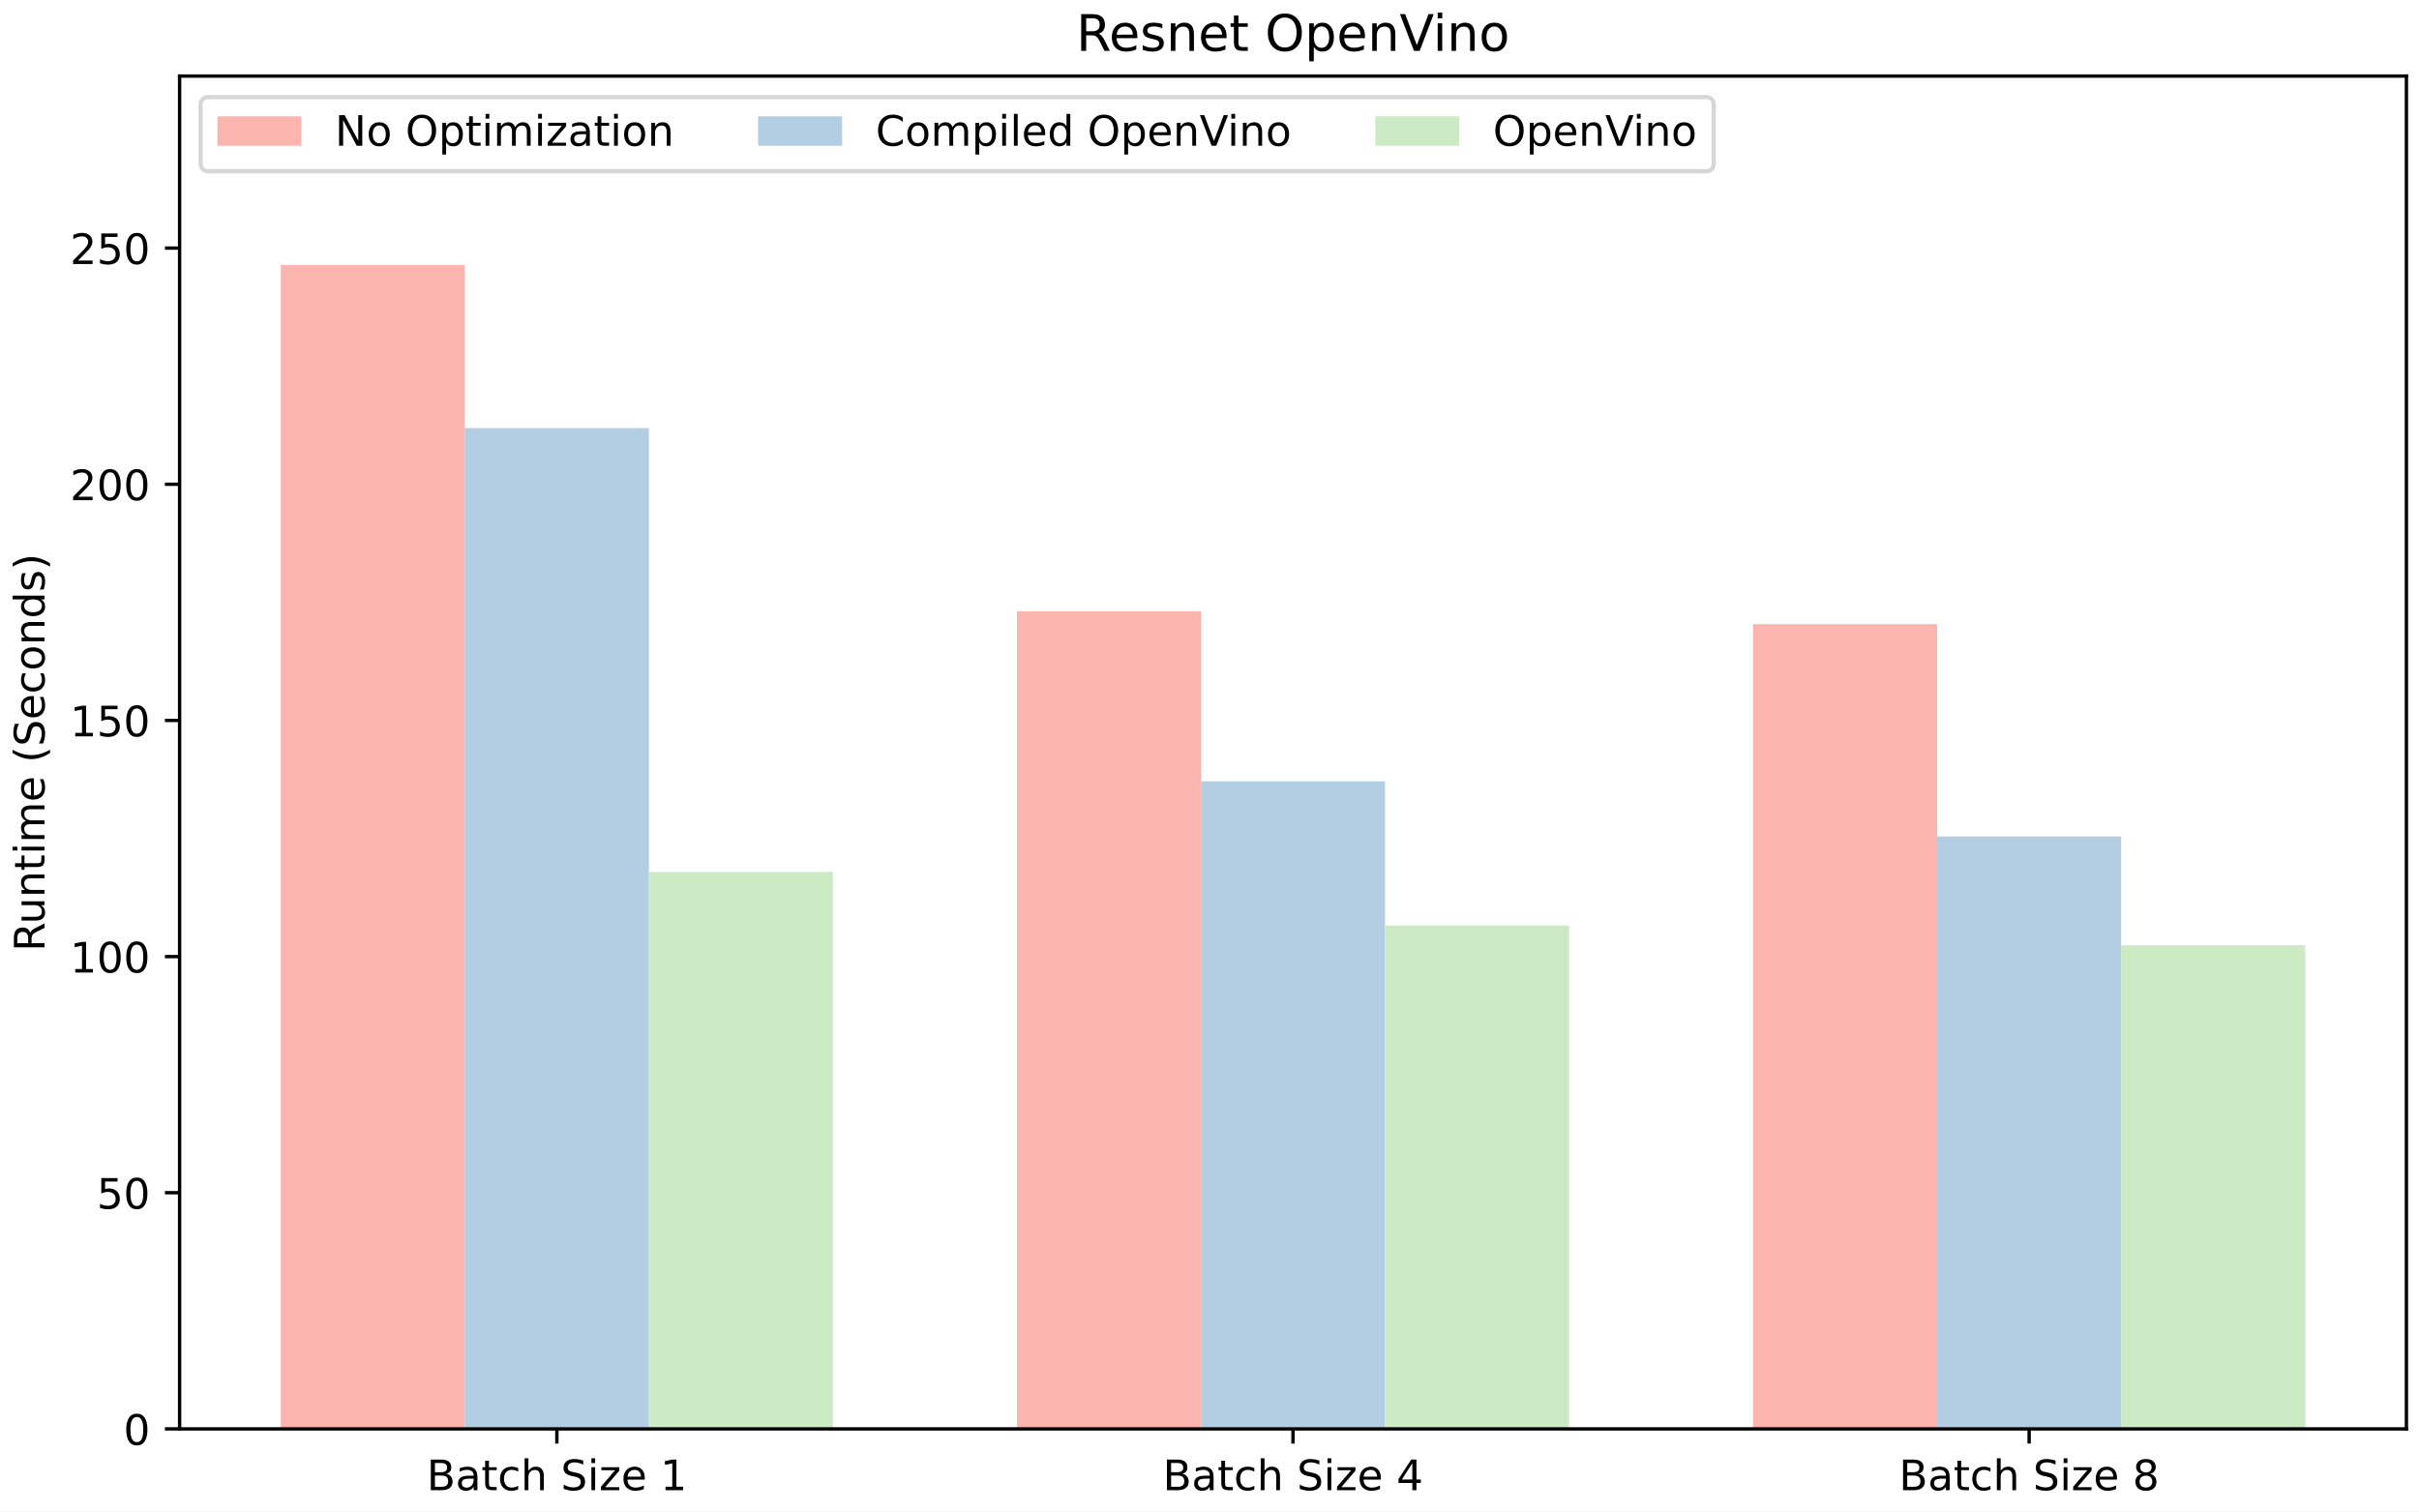
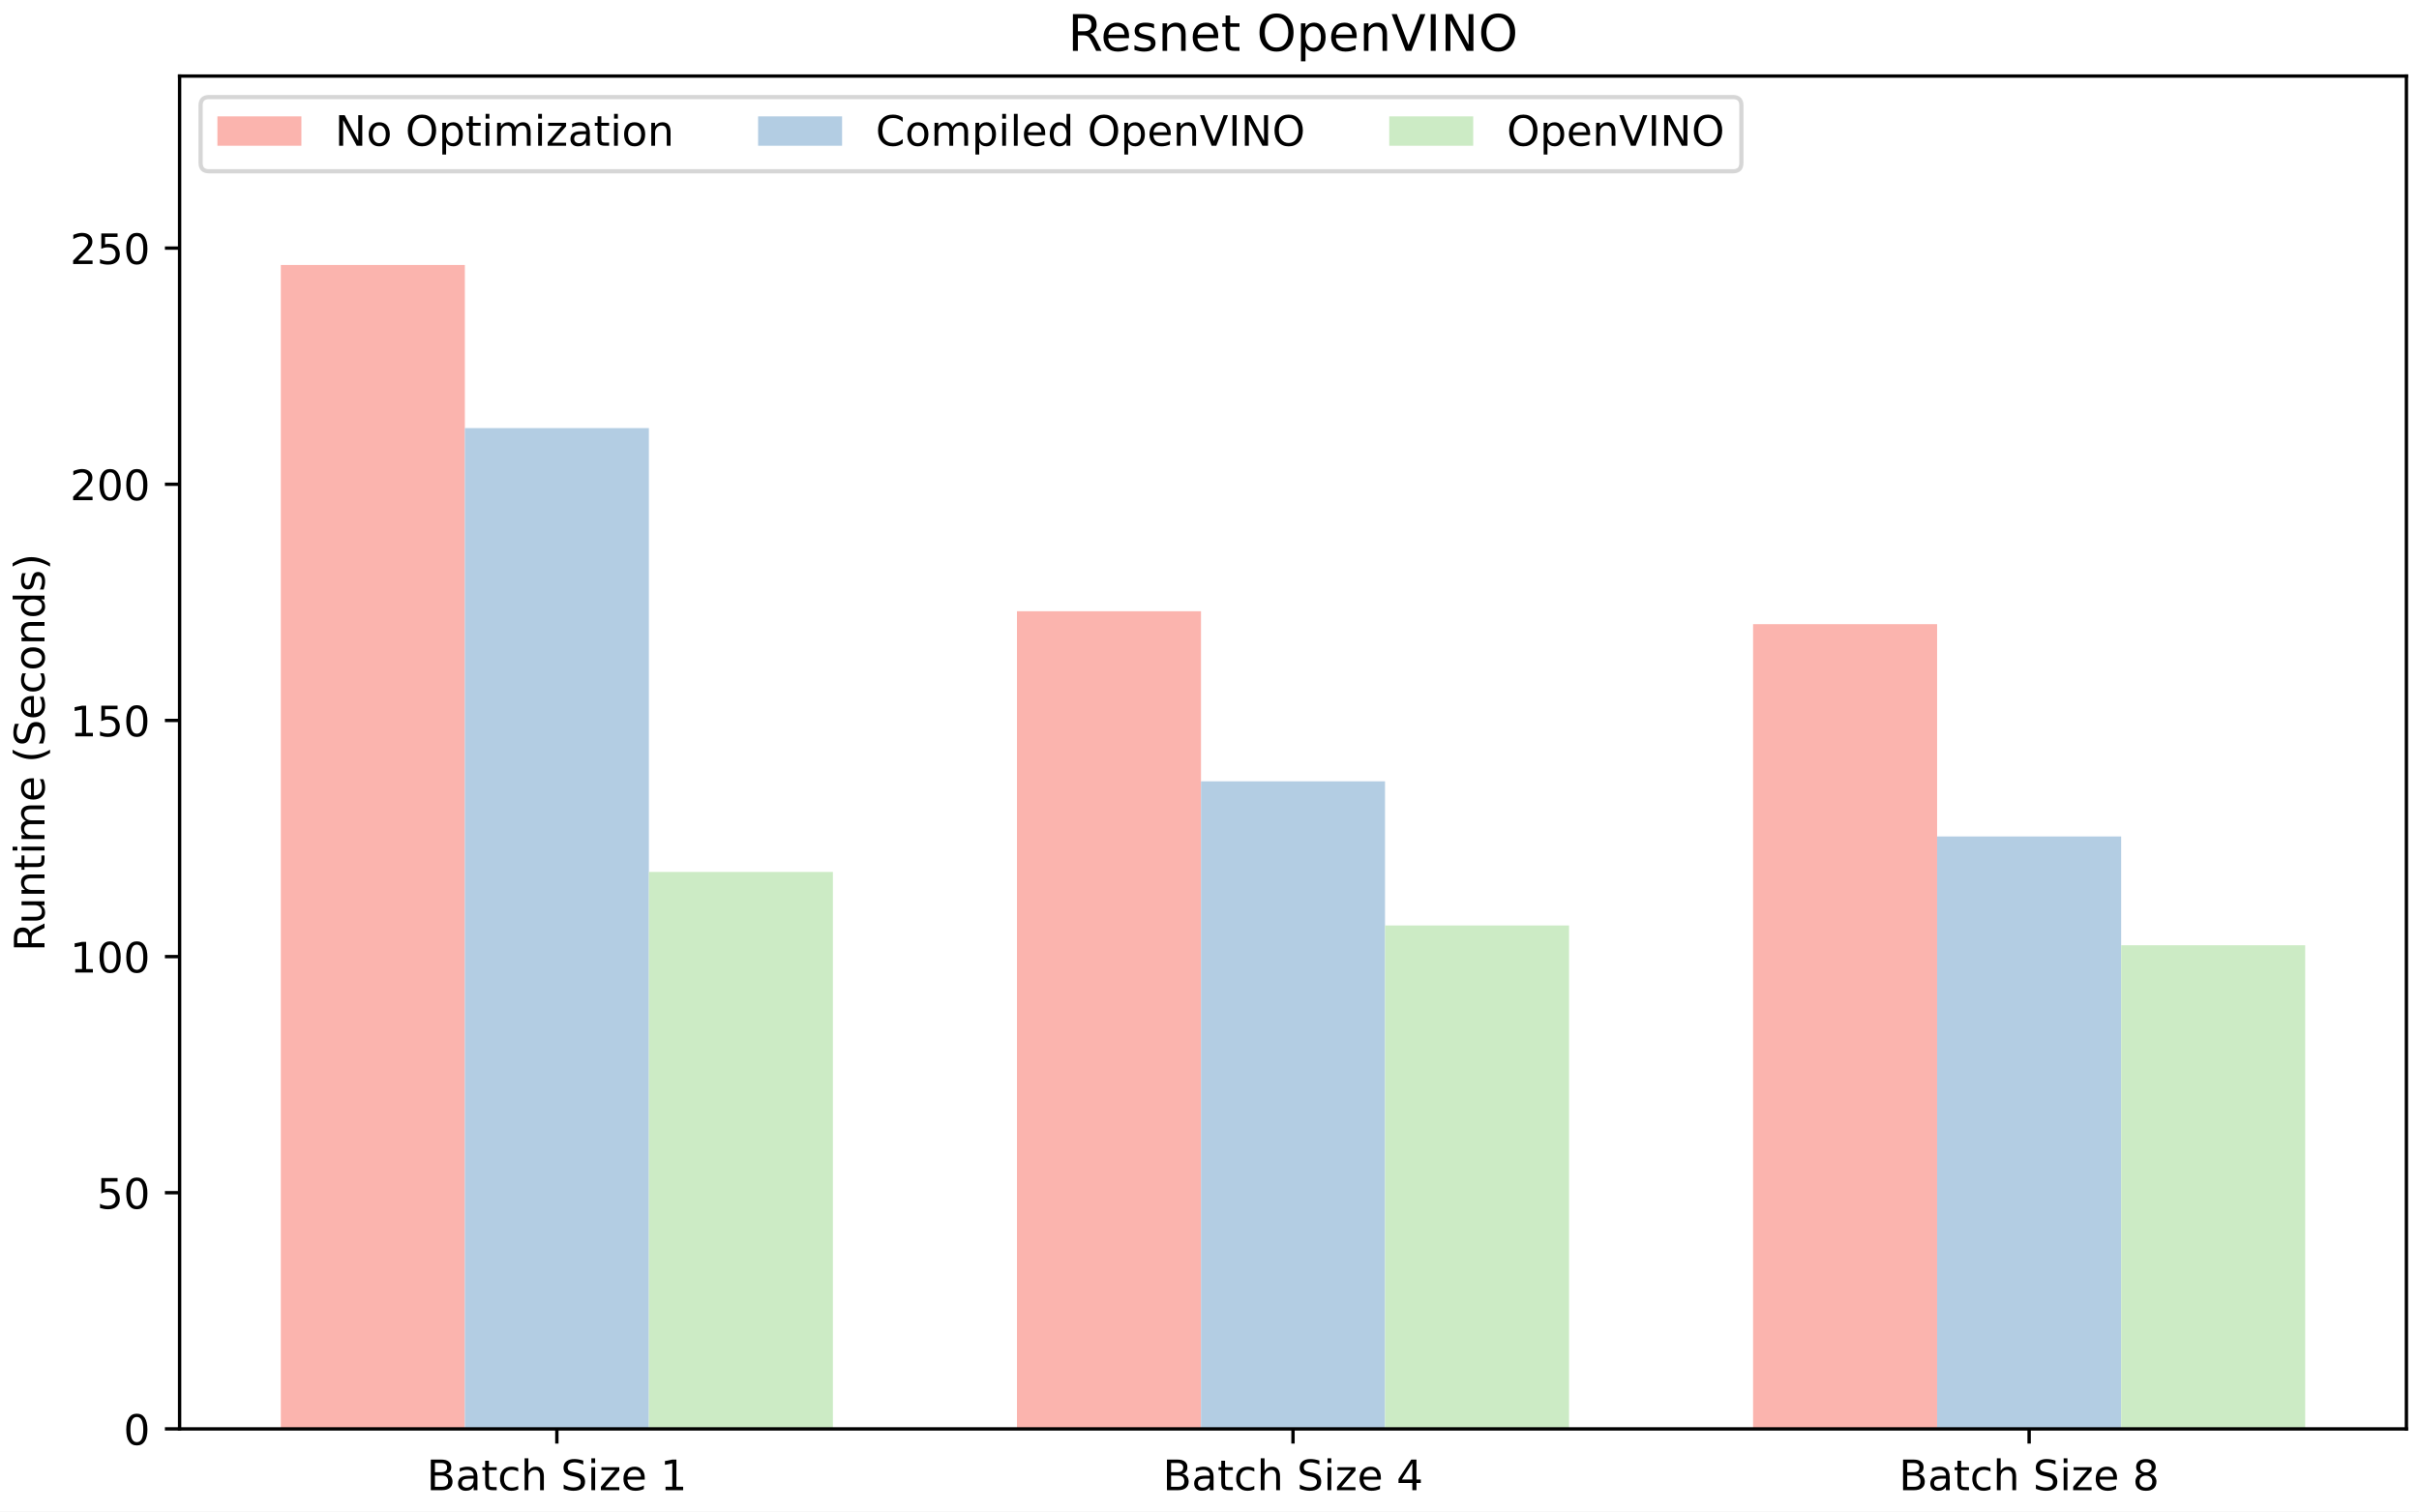
<svg xmlns="http://www.w3.org/2000/svg" xmlns:xlink="http://www.w3.org/1999/xlink" width="576pt" height="360pt" viewBox="0 0 576 360" version="1.1">
  <defs>
    <style type="text/css">*{stroke-linejoin: round; stroke-linecap: butt}</style>
  </defs>
  <g id="figure_1">
    <g id="patch_1">
      <path d="M 0 360 L 576 360 L 576 0 L 0 0 z " style="fill: #ffffff" />
    </g>
    <g id="axes_1">
      <g id="patch_2">
        <path d="M 42.766 340.322 L 573 340.322 L 573 18.118 L 42.766 18.118 z " style="fill: #ffffff" />
      </g>
      <g id="patch_3">
-         <path d="M 66.867 340.322 L 110.688 340.322 L 110.688 63.116 L 66.867 63.116 z " clip-path="url(#p787680d4d2)" style="fill: #fbb4ae" />
+         <path d="M 66.867 340.322 L 110.688 340.322 L 110.688 63.116 L 66.867 63.116 z " clip-path="url(#p0b53eb577a)" style="fill: #fbb4ae" />
      </g>
      <g id="patch_4">
-         <path d="M 242.151 340.322 L 285.972 340.322 L 285.972 145.589 L 242.151 145.589 z " clip-path="url(#p787680d4d2)" style="fill: #fbb4ae" />
+         <path d="M 242.151 340.322 L 285.972 340.322 L 285.972 145.589 L 242.151 145.589 z " clip-path="url(#p0b53eb577a)" style="fill: #fbb4ae" />
      </g>
      <g id="patch_5">
-         <path d="M 417.435 340.322 L 461.256 340.322 L 461.256 148.654 L 417.435 148.654 z " clip-path="url(#p787680d4d2)" style="fill: #fbb4ae" />
+         <path d="M 417.435 340.322 L 461.256 340.322 L 461.256 148.654 L 417.435 148.654 z " clip-path="url(#p0b53eb577a)" style="fill: #fbb4ae" />
      </g>
      <g id="patch_6">
-         <path d="M 110.688 340.322 L 154.509 340.322 L 154.509 101.962 L 110.688 101.962 z " clip-path="url(#p787680d4d2)" style="fill: #b3cde3" />
+         <path d="M 110.688 340.322 L 154.509 340.322 L 154.509 101.962 L 110.688 101.962 z " clip-path="url(#p0b53eb577a)" style="fill: #b3cde3" />
      </g>
      <g id="patch_7">
-         <path d="M 285.972 340.322 L 329.793 340.322 L 329.793 186.086 L 285.972 186.086 z " clip-path="url(#p787680d4d2)" style="fill: #b3cde3" />
+         <path d="M 285.972 340.322 L 329.793 340.322 L 329.793 186.086 L 285.972 186.086 z " clip-path="url(#p0b53eb577a)" style="fill: #b3cde3" />
      </g>
      <g id="patch_8">
-         <path d="M 461.256 340.322 L 505.077 340.322 L 505.077 199.218 L 461.256 199.218 z " clip-path="url(#p787680d4d2)" style="fill: #b3cde3" />
+         <path d="M 461.256 340.322 L 505.077 340.322 L 505.077 199.218 L 461.256 199.218 z " clip-path="url(#p0b53eb577a)" style="fill: #b3cde3" />
      </g>
      <g id="patch_9">
-         <path d="M 154.509 340.322 L 198.33 340.322 L 198.33 207.671 L 154.509 207.671 z " clip-path="url(#p787680d4d2)" style="fill: #ccebc5" />
+         <path d="M 154.509 340.322 L 198.33 340.322 L 198.33 207.671 L 154.509 207.671 z " clip-path="url(#p0b53eb577a)" style="fill: #ccebc5" />
      </g>
      <g id="patch_10">
-         <path d="M 329.793 340.322 L 373.614 340.322 L 373.614 220.421 L 329.793 220.421 z " clip-path="url(#p787680d4d2)" style="fill: #ccebc5" />
+         <path d="M 329.793 340.322 L 373.614 340.322 L 373.614 220.421 L 329.793 220.421 z " clip-path="url(#p0b53eb577a)" style="fill: #ccebc5" />
      </g>
      <g id="patch_11">
-         <path d="M 505.077 340.322 L 548.898 340.322 L 548.898 225.126 L 505.077 225.126 z " clip-path="url(#p787680d4d2)" style="fill: #ccebc5" />
+         <path d="M 505.077 340.322 L 548.898 340.322 L 548.898 225.126 L 505.077 225.126 z " clip-path="url(#p0b53eb577a)" style="fill: #ccebc5" />
      </g>
      <g id="matplotlib.axis_1">
        <g id="xtick_1">
          <g id="line2d_1">
            <defs>
-               <path id="m11ec78d7b5" d="M 0 0 L 0 3.5 " style="stroke: #000000; stroke-width: 0.8" />
+               <path id="m8ca2d14552" d="M 0 0 L 0 3.5 " style="stroke: #000000; stroke-width: 0.8" />
            </defs>
            <g>
-               <use xlink:href="#m11ec78d7b5" x="132.599" y="340.322" style="stroke: #000000; stroke-width: 0.8" />
+               <use xlink:href="#m8ca2d14552" x="132.599" y="340.322" style="stroke: #000000; stroke-width: 0.8" />
            </g>
          </g>
          <g id="text_1">
            <g transform="translate(101.6028 354.9201) scale(0.1 -0.1)">
              <defs>
                <path id="DejaVuSans-42" d="M 1259 2228 L 1259 519 L 2272 519 Q 2781 519 3026 730 Q 3272 941 3272 1375 Q 3272 1813 3026 2020 Q 2781 2228 2272 2228 L 1259 2228 z M 1259 4147 L 1259 2741 L 2194 2741 Q 2656 2741 2882 2914 Q 3109 3088 3109 3444 Q 3109 3797 2882 3972 Q 2656 4147 2194 4147 L 1259 4147 z M 628 4666 L 2241 4666 Q 2963 4666 3353 4366 Q 3744 4066 3744 3513 Q 3744 3084 3544 2831 Q 3344 2578 2956 2516 Q 3422 2416 3680 2098 Q 3938 1781 3938 1306 Q 3938 681 3513 340 Q 3088 0 2303 0 L 628 0 L 628 4666 z " transform="scale(0.015625)" />
                <path id="DejaVuSans-61" d="M 2194 1759 Q 1497 1759 1228 1600 Q 959 1441 959 1056 Q 959 750 1161 570 Q 1363 391 1709 391 Q 2188 391 2477 730 Q 2766 1069 2766 1631 L 2766 1759 L 2194 1759 z M 3341 1997 L 3341 0 L 2766 0 L 2766 531 Q 2569 213 2275 61 Q 1981 -91 1556 -91 Q 1019 -91 701 211 Q 384 513 384 1019 Q 384 1609 779 1909 Q 1175 2209 1959 2209 L 2766 2209 L 2766 2266 Q 2766 2663 2505 2880 Q 2244 3097 1772 3097 Q 1472 3097 1187 3025 Q 903 2953 641 2809 L 641 3341 Q 956 3463 1253 3523 Q 1550 3584 1831 3584 Q 2591 3584 2966 3190 Q 3341 2797 3341 1997 z " transform="scale(0.015625)" />
                <path id="DejaVuSans-74" d="M 1172 4494 L 1172 3500 L 2356 3500 L 2356 3053 L 1172 3053 L 1172 1153 Q 1172 725 1289 603 Q 1406 481 1766 481 L 2356 481 L 2356 0 L 1766 0 Q 1100 0 847 248 Q 594 497 594 1153 L 594 3053 L 172 3053 L 172 3500 L 594 3500 L 594 4494 L 1172 4494 z " transform="scale(0.015625)" />
                <path id="DejaVuSans-63" d="M 3122 3366 L 3122 2828 Q 2878 2963 2633 3030 Q 2388 3097 2138 3097 Q 1578 3097 1268 2742 Q 959 2388 959 1747 Q 959 1106 1268 751 Q 1578 397 2138 397 Q 2388 397 2633 464 Q 2878 531 3122 666 L 3122 134 Q 2881 22 2623 -34 Q 2366 -91 2075 -91 Q 1284 -91 818 406 Q 353 903 353 1747 Q 353 2603 823 3093 Q 1294 3584 2113 3584 Q 2378 3584 2631 3529 Q 2884 3475 3122 3366 z " transform="scale(0.015625)" />
                <path id="DejaVuSans-68" d="M 3513 2113 L 3513 0 L 2938 0 L 2938 2094 Q 2938 2591 2744 2837 Q 2550 3084 2163 3084 Q 1697 3084 1428 2787 Q 1159 2491 1159 1978 L 1159 0 L 581 0 L 581 4863 L 1159 4863 L 1159 2956 Q 1366 3272 1645 3428 Q 1925 3584 2291 3584 Q 2894 3584 3203 3211 Q 3513 2838 3513 2113 z " transform="scale(0.015625)" />
                <path id="DejaVuSans-20" transform="scale(0.015625)" />
                <path id="DejaVuSans-53" d="M 3425 4513 L 3425 3897 Q 3066 4069 2747 4153 Q 2428 4238 2131 4238 Q 1616 4238 1336 4038 Q 1056 3838 1056 3469 Q 1056 3159 1242 3001 Q 1428 2844 1947 2747 L 2328 2669 Q 3034 2534 3370 2195 Q 3706 1856 3706 1288 Q 3706 609 3251 259 Q 2797 -91 1919 -91 Q 1588 -91 1214 -16 Q 841 59 441 206 L 441 856 Q 825 641 1194 531 Q 1563 422 1919 422 Q 2459 422 2753 634 Q 3047 847 3047 1241 Q 3047 1584 2836 1778 Q 2625 1972 2144 2069 L 1759 2144 Q 1053 2284 737 2584 Q 422 2884 422 3419 Q 422 4038 858 4394 Q 1294 4750 2059 4750 Q 2388 4750 2728 4690 Q 3069 4631 3425 4513 z " transform="scale(0.015625)" />
                <path id="DejaVuSans-69" d="M 603 3500 L 1178 3500 L 1178 0 L 603 0 L 603 3500 z M 603 4863 L 1178 4863 L 1178 4134 L 603 4134 L 603 4863 z " transform="scale(0.015625)" />
                <path id="DejaVuSans-7a" d="M 353 3500 L 3084 3500 L 3084 2975 L 922 459 L 3084 459 L 3084 0 L 275 0 L 275 525 L 2438 3041 L 353 3041 L 353 3500 z " transform="scale(0.015625)" />
                <path id="DejaVuSans-65" d="M 3597 1894 L 3597 1613 L 953 1613 Q 991 1019 1311 708 Q 1631 397 2203 397 Q 2534 397 2845 478 Q 3156 559 3463 722 L 3463 178 Q 3153 47 2828 -22 Q 2503 -91 2169 -91 Q 1331 -91 842 396 Q 353 884 353 1716 Q 353 2575 817 3079 Q 1281 3584 2069 3584 Q 2775 3584 3186 3129 Q 3597 2675 3597 1894 z M 3022 2063 Q 3016 2534 2758 2815 Q 2500 3097 2075 3097 Q 1594 3097 1305 2825 Q 1016 2553 972 2059 L 3022 2063 z " transform="scale(0.015625)" />
                <path id="DejaVuSans-31" d="M 794 531 L 1825 531 L 1825 4091 L 703 3866 L 703 4441 L 1819 4666 L 2450 4666 L 2450 531 L 3481 531 L 3481 0 L 794 0 L 794 531 z " transform="scale(0.015625)" />
              </defs>
              <use xlink:href="#DejaVuSans-42" />
              <use xlink:href="#DejaVuSans-61" transform="translate(68.60352 0)" />
              <use xlink:href="#DejaVuSans-74" transform="translate(129.8828 0)" />
              <use xlink:href="#DejaVuSans-63" transform="translate(169.0918 0)" />
              <use xlink:href="#DejaVuSans-68" transform="translate(224.0723 0)" />
              <use xlink:href="#DejaVuSans-20" transform="translate(287.4512 0)" />
              <use xlink:href="#DejaVuSans-53" transform="translate(319.2383 0)" />
              <use xlink:href="#DejaVuSans-69" transform="translate(382.7148 0)" />
              <use xlink:href="#DejaVuSans-7a" transform="translate(410.498 0)" />
              <use xlink:href="#DejaVuSans-65" transform="translate(462.9883 0)" />
              <use xlink:href="#DejaVuSans-20" transform="translate(524.5117 0)" />
              <use xlink:href="#DejaVuSans-31" transform="translate(556.2988 0)" />
            </g>
          </g>
        </g>
        <g id="xtick_2">
          <g id="line2d_2">
            <g>
-               <use xlink:href="#m11ec78d7b5" x="307.883" y="340.322" style="stroke: #000000; stroke-width: 0.8" />
+               <use xlink:href="#m8ca2d14552" x="307.883" y="340.322" style="stroke: #000000; stroke-width: 0.8" />
            </g>
          </g>
          <g id="text_2">
            <g transform="translate(276.8867 354.9201) scale(0.1 -0.1)">
              <defs>
                <path id="DejaVuSans-34" d="M 2419 4116 L 825 1625 L 2419 1625 L 2419 4116 z M 2253 4666 L 3047 4666 L 3047 1625 L 3713 1625 L 3713 1100 L 3047 1100 L 3047 0 L 2419 0 L 2419 1100 L 313 1100 L 313 1709 L 2253 4666 z " transform="scale(0.015625)" />
              </defs>
              <use xlink:href="#DejaVuSans-42" />
              <use xlink:href="#DejaVuSans-61" transform="translate(68.60352 0)" />
              <use xlink:href="#DejaVuSans-74" transform="translate(129.8828 0)" />
              <use xlink:href="#DejaVuSans-63" transform="translate(169.0918 0)" />
              <use xlink:href="#DejaVuSans-68" transform="translate(224.0723 0)" />
              <use xlink:href="#DejaVuSans-20" transform="translate(287.4512 0)" />
              <use xlink:href="#DejaVuSans-53" transform="translate(319.2383 0)" />
              <use xlink:href="#DejaVuSans-69" transform="translate(382.7148 0)" />
              <use xlink:href="#DejaVuSans-7a" transform="translate(410.498 0)" />
              <use xlink:href="#DejaVuSans-65" transform="translate(462.9883 0)" />
              <use xlink:href="#DejaVuSans-20" transform="translate(524.5117 0)" />
              <use xlink:href="#DejaVuSans-34" transform="translate(556.2988 0)" />
            </g>
          </g>
        </g>
        <g id="xtick_3">
          <g id="line2d_3">
            <g>
-               <use xlink:href="#m11ec78d7b5" x="483.167" y="340.322" style="stroke: #000000; stroke-width: 0.8" />
+               <use xlink:href="#m8ca2d14552" x="483.167" y="340.322" style="stroke: #000000; stroke-width: 0.8" />
            </g>
          </g>
          <g id="text_3">
            <g transform="translate(452.1707 354.9201) scale(0.1 -0.1)">
              <defs>
                <path id="DejaVuSans-38" d="M 2034 2216 Q 1584 2216 1326 1975 Q 1069 1734 1069 1313 Q 1069 891 1326 650 Q 1584 409 2034 409 Q 2484 409 2743 651 Q 3003 894 3003 1313 Q 3003 1734 2745 1975 Q 2488 2216 2034 2216 z M 1403 2484 Q 997 2584 770 2862 Q 544 3141 544 3541 Q 544 4100 942 4425 Q 1341 4750 2034 4750 Q 2731 4750 3128 4425 Q 3525 4100 3525 3541 Q 3525 3141 3298 2862 Q 3072 2584 2669 2484 Q 3125 2378 3379 2068 Q 3634 1759 3634 1313 Q 3634 634 3220 271 Q 2806 -91 2034 -91 Q 1263 -91 848 271 Q 434 634 434 1313 Q 434 1759 690 2068 Q 947 2378 1403 2484 z M 1172 3481 Q 1172 3119 1398 2916 Q 1625 2713 2034 2713 Q 2441 2713 2670 2916 Q 2900 3119 2900 3481 Q 2900 3844 2670 4047 Q 2441 4250 2034 4250 Q 1625 4250 1398 4047 Q 1172 3844 1172 3481 z " transform="scale(0.015625)" />
              </defs>
              <use xlink:href="#DejaVuSans-42" />
              <use xlink:href="#DejaVuSans-61" transform="translate(68.60352 0)" />
              <use xlink:href="#DejaVuSans-74" transform="translate(129.8828 0)" />
              <use xlink:href="#DejaVuSans-63" transform="translate(169.0918 0)" />
              <use xlink:href="#DejaVuSans-68" transform="translate(224.0723 0)" />
              <use xlink:href="#DejaVuSans-20" transform="translate(287.4512 0)" />
              <use xlink:href="#DejaVuSans-53" transform="translate(319.2383 0)" />
              <use xlink:href="#DejaVuSans-69" transform="translate(382.7148 0)" />
              <use xlink:href="#DejaVuSans-7a" transform="translate(410.498 0)" />
              <use xlink:href="#DejaVuSans-65" transform="translate(462.9883 0)" />
              <use xlink:href="#DejaVuSans-20" transform="translate(524.5117 0)" />
              <use xlink:href="#DejaVuSans-38" transform="translate(556.2988 0)" />
            </g>
          </g>
        </g>
      </g>
      <g id="matplotlib.axis_2">
        <g id="ytick_1">
          <g id="line2d_4">
            <defs>
-               <path id="mc733dde377" d="M 0 0 L -3.5 0 " style="stroke: #000000; stroke-width: 0.8" />
+               <path id="m42e6fbff43" d="M 0 0 L -3.5 0 " style="stroke: #000000; stroke-width: 0.8" />
            </defs>
            <g>
-               <use xlink:href="#mc733dde377" x="42.766" y="340.322" style="stroke: #000000; stroke-width: 0.8" />
+               <use xlink:href="#m42e6fbff43" x="42.766" y="340.322" style="stroke: #000000; stroke-width: 0.8" />
            </g>
          </g>
          <g id="text_4">
            <g transform="translate(29.40337 344.1209) scale(0.1 -0.1)">
              <defs>
                <path id="DejaVuSans-30" d="M 2034 4250 Q 1547 4250 1301 3770 Q 1056 3291 1056 2328 Q 1056 1369 1301 889 Q 1547 409 2034 409 Q 2525 409 2770 889 Q 3016 1369 3016 2328 Q 3016 3291 2770 3770 Q 2525 4250 2034 4250 z M 2034 4750 Q 2819 4750 3233 4129 Q 3647 3509 3647 2328 Q 3647 1150 3233 529 Q 2819 -91 2034 -91 Q 1250 -91 836 529 Q 422 1150 422 2328 Q 422 3509 836 4129 Q 1250 4750 2034 4750 z " transform="scale(0.015625)" />
              </defs>
              <use xlink:href="#DejaVuSans-30" />
            </g>
          </g>
        </g>
        <g id="ytick_2">
          <g id="line2d_5">
            <g>
-               <use xlink:href="#mc733dde377" x="42.766" y="284.075" style="stroke: #000000; stroke-width: 0.8" />
+               <use xlink:href="#m42e6fbff43" x="42.766" y="284.075" style="stroke: #000000; stroke-width: 0.8" />
            </g>
          </g>
          <g id="text_5">
            <g transform="translate(23.04087 287.8739) scale(0.1 -0.1)">
              <defs>
                <path id="DejaVuSans-35" d="M 691 4666 L 3169 4666 L 3169 4134 L 1269 4134 L 1269 2991 Q 1406 3038 1543 3061 Q 1681 3084 1819 3084 Q 2600 3084 3056 2656 Q 3513 2228 3513 1497 Q 3513 744 3044 326 Q 2575 -91 1722 -91 Q 1428 -91 1123 -41 Q 819 9 494 109 L 494 744 Q 775 591 1075 516 Q 1375 441 1709 441 Q 2250 441 2565 725 Q 2881 1009 2881 1497 Q 2881 1984 2565 2268 Q 2250 2553 1709 2553 Q 1456 2553 1204 2497 Q 953 2441 691 2322 L 691 4666 z " transform="scale(0.015625)" />
              </defs>
              <use xlink:href="#DejaVuSans-35" />
              <use xlink:href="#DejaVuSans-30" transform="translate(63.62305 0)" />
            </g>
          </g>
        </g>
        <g id="ytick_3">
          <g id="line2d_6">
            <g>
-               <use xlink:href="#mc733dde377" x="42.766" y="227.828" style="stroke: #000000; stroke-width: 0.8" />
+               <use xlink:href="#m42e6fbff43" x="42.766" y="227.828" style="stroke: #000000; stroke-width: 0.8" />
            </g>
          </g>
          <g id="text_6">
            <g transform="translate(16.67836 231.6269) scale(0.1 -0.1)">
              <use xlink:href="#DejaVuSans-31" />
              <use xlink:href="#DejaVuSans-30" transform="translate(63.62305 0)" />
              <use xlink:href="#DejaVuSans-30" transform="translate(127.2461 0)" />
            </g>
          </g>
        </g>
        <g id="ytick_4">
          <g id="line2d_7">
            <g>
-               <use xlink:href="#mc733dde377" x="42.766" y="171.581" style="stroke: #000000; stroke-width: 0.8" />
+               <use xlink:href="#m42e6fbff43" x="42.766" y="171.581" style="stroke: #000000; stroke-width: 0.8" />
            </g>
          </g>
          <g id="text_7">
            <g transform="translate(16.67836 175.38) scale(0.1 -0.1)">
              <use xlink:href="#DejaVuSans-31" />
              <use xlink:href="#DejaVuSans-35" transform="translate(63.62305 0)" />
              <use xlink:href="#DejaVuSans-30" transform="translate(127.2461 0)" />
            </g>
          </g>
        </g>
        <g id="ytick_5">
          <g id="line2d_8">
            <g>
-               <use xlink:href="#mc733dde377" x="42.766" y="115.334" style="stroke: #000000; stroke-width: 0.8" />
+               <use xlink:href="#m42e6fbff43" x="42.766" y="115.334" style="stroke: #000000; stroke-width: 0.8" />
            </g>
          </g>
          <g id="text_8">
            <g transform="translate(16.67836 119.133) scale(0.1 -0.1)">
              <defs>
                <path id="DejaVuSans-32" d="M 1228 531 L 3431 531 L 3431 0 L 469 0 L 469 531 Q 828 903 1448 1529 Q 2069 2156 2228 2338 Q 2531 2678 2651 2914 Q 2772 3150 2772 3378 Q 2772 3750 2511 3984 Q 2250 4219 1831 4219 Q 1534 4219 1204 4116 Q 875 4013 500 3803 L 500 4441 Q 881 4594 1212 4672 Q 1544 4750 1819 4750 Q 2544 4750 2975 4387 Q 3406 4025 3406 3419 Q 3406 3131 3298 2873 Q 3191 2616 2906 2266 Q 2828 2175 2409 1742 Q 1991 1309 1228 531 z " transform="scale(0.015625)" />
              </defs>
              <use xlink:href="#DejaVuSans-32" />
              <use xlink:href="#DejaVuSans-30" transform="translate(63.62305 0)" />
              <use xlink:href="#DejaVuSans-30" transform="translate(127.2461 0)" />
            </g>
          </g>
        </g>
        <g id="ytick_6">
          <g id="line2d_9">
            <g>
-               <use xlink:href="#mc733dde377" x="42.766" y="59.087" style="stroke: #000000; stroke-width: 0.8" />
+               <use xlink:href="#m42e6fbff43" x="42.766" y="59.087" style="stroke: #000000; stroke-width: 0.8" />
            </g>
          </g>
          <g id="text_9">
            <g transform="translate(16.67836 62.88601) scale(0.1 -0.1)">
              <use xlink:href="#DejaVuSans-32" />
              <use xlink:href="#DejaVuSans-35" transform="translate(63.62305 0)" />
              <use xlink:href="#DejaVuSans-30" transform="translate(127.2461 0)" />
            </g>
          </g>
        </g>
        <g id="text_10">
          <g transform="translate(10.59868 226.6005) rotate(-90) scale(0.1 -0.1)">
            <defs>
              <path id="DejaVuSans-52" d="M 2841 2188 Q 3044 2119 3236 1894 Q 3428 1669 3622 1275 L 4263 0 L 3584 0 L 2988 1197 Q 2756 1666 2539 1819 Q 2322 1972 1947 1972 L 1259 1972 L 1259 0 L 628 0 L 628 4666 L 2053 4666 Q 2853 4666 3247 4331 Q 3641 3997 3641 3322 Q 3641 2881 3436 2590 Q 3231 2300 2841 2188 z M 1259 4147 L 1259 2491 L 2053 2491 Q 2509 2491 2742 2702 Q 2975 2913 2975 3322 Q 2975 3731 2742 3939 Q 2509 4147 2053 4147 L 1259 4147 z " transform="scale(0.015625)" />
              <path id="DejaVuSans-75" d="M 544 1381 L 544 3500 L 1119 3500 L 1119 1403 Q 1119 906 1312 657 Q 1506 409 1894 409 Q 2359 409 2629 706 Q 2900 1003 2900 1516 L 2900 3500 L 3475 3500 L 3475 0 L 2900 0 L 2900 538 Q 2691 219 2414 64 Q 2138 -91 1772 -91 Q 1169 -91 856 284 Q 544 659 544 1381 z M 1991 3584 L 1991 3584 z " transform="scale(0.015625)" />
              <path id="DejaVuSans-6e" d="M 3513 2113 L 3513 0 L 2938 0 L 2938 2094 Q 2938 2591 2744 2837 Q 2550 3084 2163 3084 Q 1697 3084 1428 2787 Q 1159 2491 1159 1978 L 1159 0 L 581 0 L 581 3500 L 1159 3500 L 1159 2956 Q 1366 3272 1645 3428 Q 1925 3584 2291 3584 Q 2894 3584 3203 3211 Q 3513 2838 3513 2113 z " transform="scale(0.015625)" />
              <path id="DejaVuSans-6d" d="M 3328 2828 Q 3544 3216 3844 3400 Q 4144 3584 4550 3584 Q 5097 3584 5394 3201 Q 5691 2819 5691 2113 L 5691 0 L 5113 0 L 5113 2094 Q 5113 2597 4934 2840 Q 4756 3084 4391 3084 Q 3944 3084 3684 2787 Q 3425 2491 3425 1978 L 3425 0 L 2847 0 L 2847 2094 Q 2847 2600 2669 2842 Q 2491 3084 2119 3084 Q 1678 3084 1418 2786 Q 1159 2488 1159 1978 L 1159 0 L 581 0 L 581 3500 L 1159 3500 L 1159 2956 Q 1356 3278 1631 3431 Q 1906 3584 2284 3584 Q 2666 3584 2933 3390 Q 3200 3197 3328 2828 z " transform="scale(0.015625)" />
              <path id="DejaVuSans-28" d="M 1984 4856 Q 1566 4138 1362 3434 Q 1159 2731 1159 2009 Q 1159 1288 1364 580 Q 1569 -128 1984 -844 L 1484 -844 Q 1016 -109 783 600 Q 550 1309 550 2009 Q 550 2706 781 3412 Q 1013 4119 1484 4856 L 1984 4856 z " transform="scale(0.015625)" />
              <path id="DejaVuSans-6f" d="M 1959 3097 Q 1497 3097 1228 2736 Q 959 2375 959 1747 Q 959 1119 1226 758 Q 1494 397 1959 397 Q 2419 397 2687 759 Q 2956 1122 2956 1747 Q 2956 2369 2687 2733 Q 2419 3097 1959 3097 z M 1959 3584 Q 2709 3584 3137 3096 Q 3566 2609 3566 1747 Q 3566 888 3137 398 Q 2709 -91 1959 -91 Q 1206 -91 779 398 Q 353 888 353 1747 Q 353 2609 779 3096 Q 1206 3584 1959 3584 z " transform="scale(0.015625)" />
              <path id="DejaVuSans-64" d="M 2906 2969 L 2906 4863 L 3481 4863 L 3481 0 L 2906 0 L 2906 525 Q 2725 213 2448 61 Q 2172 -91 1784 -91 Q 1150 -91 751 415 Q 353 922 353 1747 Q 353 2572 751 3078 Q 1150 3584 1784 3584 Q 2172 3584 2448 3432 Q 2725 3281 2906 2969 z M 947 1747 Q 947 1113 1208 752 Q 1469 391 1925 391 Q 2381 391 2643 752 Q 2906 1113 2906 1747 Q 2906 2381 2643 2742 Q 2381 3103 1925 3103 Q 1469 3103 1208 2742 Q 947 2381 947 1747 z " transform="scale(0.015625)" />
              <path id="DejaVuSans-73" d="M 2834 3397 L 2834 2853 Q 2591 2978 2328 3040 Q 2066 3103 1784 3103 Q 1356 3103 1142 2972 Q 928 2841 928 2578 Q 928 2378 1081 2264 Q 1234 2150 1697 2047 L 1894 2003 Q 2506 1872 2764 1633 Q 3022 1394 3022 966 Q 3022 478 2636 193 Q 2250 -91 1575 -91 Q 1294 -91 989 -36 Q 684 19 347 128 L 347 722 Q 666 556 975 473 Q 1284 391 1588 391 Q 1994 391 2212 530 Q 2431 669 2431 922 Q 2431 1156 2273 1281 Q 2116 1406 1581 1522 L 1381 1569 Q 847 1681 609 1914 Q 372 2147 372 2553 Q 372 3047 722 3315 Q 1072 3584 1716 3584 Q 2034 3584 2315 3537 Q 2597 3491 2834 3397 z " transform="scale(0.015625)" />
              <path id="DejaVuSans-29" d="M 513 4856 L 1013 4856 Q 1481 4119 1714 3412 Q 1947 2706 1947 2009 Q 1947 1309 1714 600 Q 1481 -109 1013 -844 L 513 -844 Q 928 -128 1133 580 Q 1338 1288 1338 2009 Q 1338 2731 1133 3434 Q 928 4138 513 4856 z " transform="scale(0.015625)" />
            </defs>
            <use xlink:href="#DejaVuSans-52" />
            <use xlink:href="#DejaVuSans-75" transform="translate(64.98242 0)" />
            <use xlink:href="#DejaVuSans-6e" transform="translate(128.3613 0)" />
            <use xlink:href="#DejaVuSans-74" transform="translate(191.7402 0)" />
            <use xlink:href="#DejaVuSans-69" transform="translate(230.9492 0)" />
            <use xlink:href="#DejaVuSans-6d" transform="translate(258.7324 0)" />
            <use xlink:href="#DejaVuSans-65" transform="translate(356.1445 0)" />
            <use xlink:href="#DejaVuSans-20" transform="translate(417.668 0)" />
            <use xlink:href="#DejaVuSans-28" transform="translate(449.4551 0)" />
            <use xlink:href="#DejaVuSans-53" transform="translate(488.4688 0)" />
            <use xlink:href="#DejaVuSans-65" transform="translate(551.9453 0)" />
            <use xlink:href="#DejaVuSans-63" transform="translate(613.4688 0)" />
            <use xlink:href="#DejaVuSans-6f" transform="translate(668.4492 0)" />
            <use xlink:href="#DejaVuSans-6e" transform="translate(729.6309 0)" />
            <use xlink:href="#DejaVuSans-64" transform="translate(793.0098 0)" />
            <use xlink:href="#DejaVuSans-73" transform="translate(856.4863 0)" />
            <use xlink:href="#DejaVuSans-29" transform="translate(908.5859 0)" />
          </g>
        </g>
      </g>
      <g id="patch_12">
        <path d="M 42.766 340.322 L 42.766 18.118 " style="fill: none; stroke: #000000; stroke-width: 0.8; stroke-linejoin: miter; stroke-linecap: square" />
      </g>
      <g id="patch_13">
        <path d="M 573 340.322 L 573 18.118 " style="fill: none; stroke: #000000; stroke-width: 0.8; stroke-linejoin: miter; stroke-linecap: square" />
      </g>
      <g id="patch_14">
        <path d="M 42.766 340.322 L 573 340.322 " style="fill: none; stroke: #000000; stroke-width: 0.8; stroke-linejoin: miter; stroke-linecap: square" />
      </g>
      <g id="patch_15">
        <path d="M 42.766 18.118 L 573 18.118 " style="fill: none; stroke: #000000; stroke-width: 0.8; stroke-linejoin: miter; stroke-linecap: square" />
      </g>
      <g id="text_11">
-         <g transform="translate(256.2763 12.11837) scale(0.12 -0.12)">
+         <g transform="translate(254.3 12.11837) scale(0.12 -0.12)">
          <defs>
            <path id="DejaVuSans-4f" d="M 2522 4238 Q 1834 4238 1429 3725 Q 1025 3213 1025 2328 Q 1025 1447 1429 934 Q 1834 422 2522 422 Q 3209 422 3611 934 Q 4013 1447 4013 2328 Q 4013 3213 3611 3725 Q 3209 4238 2522 4238 z M 2522 4750 Q 3503 4750 4090 4092 Q 4678 3434 4678 2328 Q 4678 1225 4090 567 Q 3503 -91 2522 -91 Q 1538 -91 948 565 Q 359 1222 359 2328 Q 359 3434 948 4092 Q 1538 4750 2522 4750 z " transform="scale(0.015625)" />
            <path id="DejaVuSans-70" d="M 1159 525 L 1159 -1331 L 581 -1331 L 581 3500 L 1159 3500 L 1159 2969 Q 1341 3281 1617 3432 Q 1894 3584 2278 3584 Q 2916 3584 3314 3078 Q 3713 2572 3713 1747 Q 3713 922 3314 415 Q 2916 -91 2278 -91 Q 1894 -91 1617 61 Q 1341 213 1159 525 z M 3116 1747 Q 3116 2381 2855 2742 Q 2594 3103 2138 3103 Q 1681 3103 1420 2742 Q 1159 2381 1159 1747 Q 1159 1113 1420 752 Q 1681 391 2138 391 Q 2594 391 2855 752 Q 3116 1113 3116 1747 z " transform="scale(0.015625)" />
            <path id="DejaVuSans-56" d="M 1831 0 L 50 4666 L 709 4666 L 2188 738 L 3669 4666 L 4325 4666 L 2547 0 L 1831 0 z " transform="scale(0.015625)" />
+             <path id="DejaVuSans-49" d="M 628 4666 L 1259 4666 L 1259 0 L 628 0 L 628 4666 z " transform="scale(0.015625)" />
+             <path id="DejaVuSans-4e" d="M 628 4666 L 1478 4666 L 3547 763 L 3547 4666 L 4159 4666 L 4159 0 L 3309 0 L 1241 3903 L 1241 0 L 628 0 L 628 4666 z " transform="scale(0.015625)" />
          </defs>
          <use xlink:href="#DejaVuSans-52" />
          <use xlink:href="#DejaVuSans-65" transform="translate(64.98242 0)" />
          <use xlink:href="#DejaVuSans-73" transform="translate(126.5059 0)" />
          <use xlink:href="#DejaVuSans-6e" transform="translate(178.6055 0)" />
          <use xlink:href="#DejaVuSans-65" transform="translate(241.9844 0)" />
          <use xlink:href="#DejaVuSans-74" transform="translate(303.5078 0)" />
          <use xlink:href="#DejaVuSans-20" transform="translate(342.7168 0)" />
          <use xlink:href="#DejaVuSans-4f" transform="translate(374.5039 0)" />
          <use xlink:href="#DejaVuSans-70" transform="translate(453.2148 0)" />
          <use xlink:href="#DejaVuSans-65" transform="translate(516.6914 0)" />
          <use xlink:href="#DejaVuSans-6e" transform="translate(578.2148 0)" />
          <use xlink:href="#DejaVuSans-56" transform="translate(641.5938 0)" />
-           <use xlink:href="#DejaVuSans-69" transform="translate(707.752 0)" />
-           <use xlink:href="#DejaVuSans-6e" transform="translate(735.5352 0)" />
-           <use xlink:href="#DejaVuSans-6f" transform="translate(798.9141 0)" />
+           <use xlink:href="#DejaVuSans-49" transform="translate(710.002 0)" />
+           <use xlink:href="#DejaVuSans-4e" transform="translate(739.4941 0)" />
+           <use xlink:href="#DejaVuSans-4f" transform="translate(814.2988 0)" />
        </g>
      </g>
      <g id="legend_1">
        <g id="patch_16">
-           <path d="M 49.766 40.796 L 406.061 40.796 Q 408.061 40.796 408.061 38.796 L 408.061 25.118 Q 408.061 23.118 406.061 23.118 L 49.766 23.118 Q 47.766 23.118 47.766 25.118 L 47.766 38.796 Q 47.766 40.796 49.766 40.796 z " style="fill: #ffffff; opacity: 0.8; stroke: #cccccc; stroke-linejoin: miter" />
+           <path d="M 49.766 40.796 L 412.649 40.796 Q 414.649 40.796 414.649 38.796 L 414.649 25.118 Q 414.649 23.118 412.649 23.118 L 49.766 23.118 Q 47.766 23.118 47.766 25.118 L 47.766 38.796 Q 47.766 40.796 49.766 40.796 z " style="fill: #ffffff; opacity: 0.8; stroke: #cccccc; stroke-linejoin: miter" />
        </g>
        <g id="patch_17">
          <path d="M 51.766 34.717 L 71.766 34.717 L 71.766 27.717 L 51.766 27.717 z " style="fill: #fbb4ae" />
        </g>
        <g id="text_12">
          <g transform="translate(79.76587 34.7168) scale(0.1 -0.1)">
-             <defs>
-               <path id="DejaVuSans-4e" d="M 628 4666 L 1478 4666 L 3547 763 L 3547 4666 L 4159 4666 L 4159 0 L 3309 0 L 1241 3903 L 1241 0 L 628 0 L 628 4666 z " transform="scale(0.015625)" />
-             </defs>
            <use xlink:href="#DejaVuSans-4e" />
            <use xlink:href="#DejaVuSans-6f" transform="translate(74.80469 0)" />
            <use xlink:href="#DejaVuSans-20" transform="translate(135.9863 0)" />
            <use xlink:href="#DejaVuSans-4f" transform="translate(167.7734 0)" />
            <use xlink:href="#DejaVuSans-70" transform="translate(246.4844 0)" />
            <use xlink:href="#DejaVuSans-74" transform="translate(309.9609 0)" />
            <use xlink:href="#DejaVuSans-69" transform="translate(349.1699 0)" />
            <use xlink:href="#DejaVuSans-6d" transform="translate(376.9531 0)" />
            <use xlink:href="#DejaVuSans-69" transform="translate(474.3652 0)" />
            <use xlink:href="#DejaVuSans-7a" transform="translate(502.1484 0)" />
            <use xlink:href="#DejaVuSans-61" transform="translate(554.6387 0)" />
            <use xlink:href="#DejaVuSans-74" transform="translate(615.918 0)" />
            <use xlink:href="#DejaVuSans-69" transform="translate(655.127 0)" />
            <use xlink:href="#DejaVuSans-6f" transform="translate(682.9102 0)" />
            <use xlink:href="#DejaVuSans-6e" transform="translate(744.0918 0)" />
          </g>
        </g>
        <g id="patch_18">
          <path d="M 180.513 34.717 L 200.513 34.717 L 200.513 27.717 L 180.513 27.717 z " style="fill: #b3cde3" />
        </g>
        <g id="text_13">
          <g transform="translate(208.5127 34.7168) scale(0.1 -0.1)">
            <defs>
              <path id="DejaVuSans-43" d="M 4122 4306 L 4122 3641 Q 3803 3938 3442 4084 Q 3081 4231 2675 4231 Q 1875 4231 1450 3742 Q 1025 3253 1025 2328 Q 1025 1406 1450 917 Q 1875 428 2675 428 Q 3081 428 3442 575 Q 3803 722 4122 1019 L 4122 359 Q 3791 134 3420 21 Q 3050 -91 2638 -91 Q 1578 -91 968 557 Q 359 1206 359 2328 Q 359 3453 968 4101 Q 1578 4750 2638 4750 Q 3056 4750 3426 4639 Q 3797 4528 4122 4306 z " transform="scale(0.015625)" />
              <path id="DejaVuSans-6c" d="M 603 4863 L 1178 4863 L 1178 0 L 603 0 L 603 4863 z " transform="scale(0.015625)" />
            </defs>
            <use xlink:href="#DejaVuSans-43" />
            <use xlink:href="#DejaVuSans-6f" transform="translate(69.82422 0)" />
            <use xlink:href="#DejaVuSans-6d" transform="translate(131.0059 0)" />
            <use xlink:href="#DejaVuSans-70" transform="translate(228.418 0)" />
            <use xlink:href="#DejaVuSans-69" transform="translate(291.8945 0)" />
            <use xlink:href="#DejaVuSans-6c" transform="translate(319.6777 0)" />
            <use xlink:href="#DejaVuSans-65" transform="translate(347.4609 0)" />
            <use xlink:href="#DejaVuSans-64" transform="translate(408.9844 0)" />
            <use xlink:href="#DejaVuSans-20" transform="translate(472.4609 0)" />
            <use xlink:href="#DejaVuSans-4f" transform="translate(504.248 0)" />
            <use xlink:href="#DejaVuSans-70" transform="translate(582.959 0)" />
            <use xlink:href="#DejaVuSans-65" transform="translate(646.4355 0)" />
            <use xlink:href="#DejaVuSans-6e" transform="translate(707.959 0)" />
            <use xlink:href="#DejaVuSans-56" transform="translate(771.3379 0)" />
-             <use xlink:href="#DejaVuSans-69" transform="translate(837.4961 0)" />
-             <use xlink:href="#DejaVuSans-6e" transform="translate(865.2793 0)" />
-             <use xlink:href="#DejaVuSans-6f" transform="translate(928.6582 0)" />
+             <use xlink:href="#DejaVuSans-49" transform="translate(839.7461 0)" />
+             <use xlink:href="#DejaVuSans-4e" transform="translate(869.2383 0)" />
+             <use xlink:href="#DejaVuSans-4f" transform="translate(944.043 0)" />
          </g>
        </g>
        <g id="patch_19">
-           <path d="M 327.5 34.717 L 347.5 34.717 L 347.5 27.717 L 327.5 27.717 z " style="fill: #ccebc5" />
+           <path d="M 330.794 34.717 L 350.794 34.717 L 350.794 27.717 L 330.794 27.717 z " style="fill: #ccebc5" />
        </g>
        <g id="text_14">
-           <g transform="translate(355.5002 34.7168) scale(0.1 -0.1)">
+           <g transform="translate(358.794 34.7168) scale(0.1 -0.1)">
            <use xlink:href="#DejaVuSans-4f" />
            <use xlink:href="#DejaVuSans-70" transform="translate(78.71094 0)" />
            <use xlink:href="#DejaVuSans-65" transform="translate(142.1875 0)" />
            <use xlink:href="#DejaVuSans-6e" transform="translate(203.7109 0)" />
            <use xlink:href="#DejaVuSans-56" transform="translate(267.0898 0)" />
-             <use xlink:href="#DejaVuSans-69" transform="translate(333.248 0)" />
-             <use xlink:href="#DejaVuSans-6e" transform="translate(361.0312 0)" />
-             <use xlink:href="#DejaVuSans-6f" transform="translate(424.4102 0)" />
+             <use xlink:href="#DejaVuSans-49" transform="translate(335.498 0)" />
+             <use xlink:href="#DejaVuSans-4e" transform="translate(364.9902 0)" />
+             <use xlink:href="#DejaVuSans-4f" transform="translate(439.7949 0)" />
          </g>
        </g>
      </g>
    </g>
  </g>
  <defs>
-     <clipPath id="p787680d4d2">
+     <clipPath id="p0b53eb577a">
      <rect x="42.766" y="18.118" width="530.234" height="322.203" />
    </clipPath>
  </defs>
</svg>
